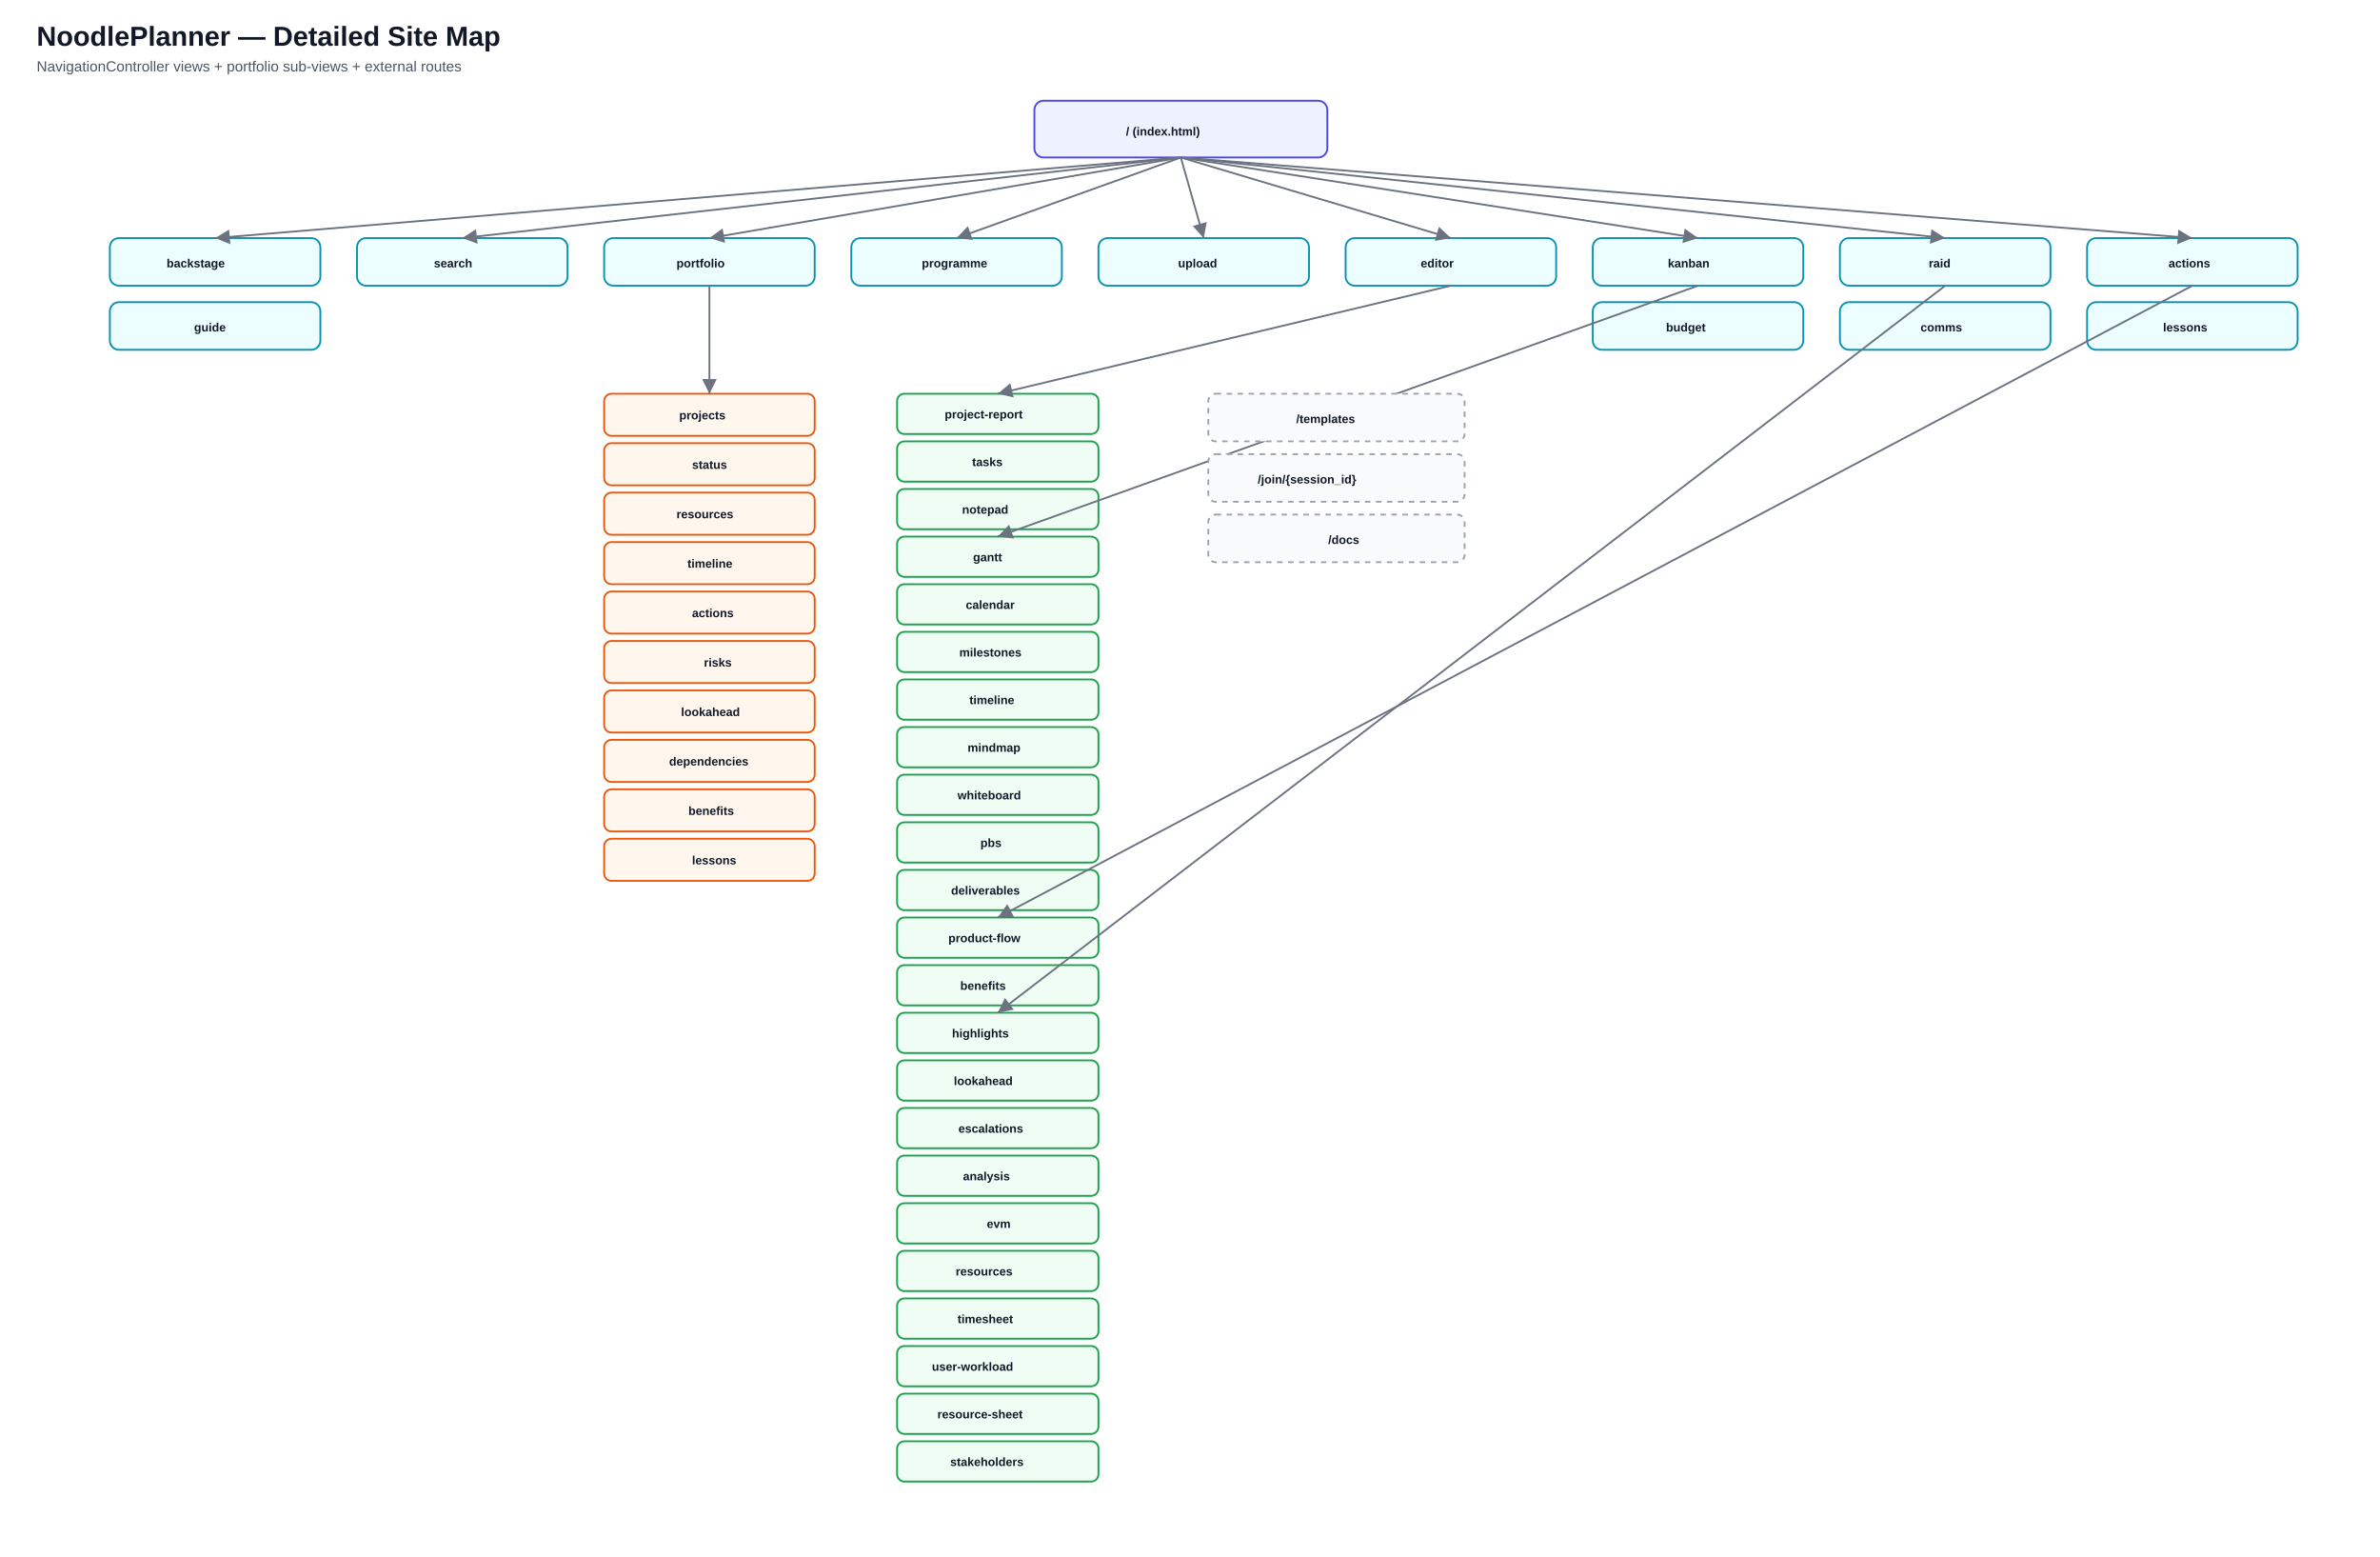
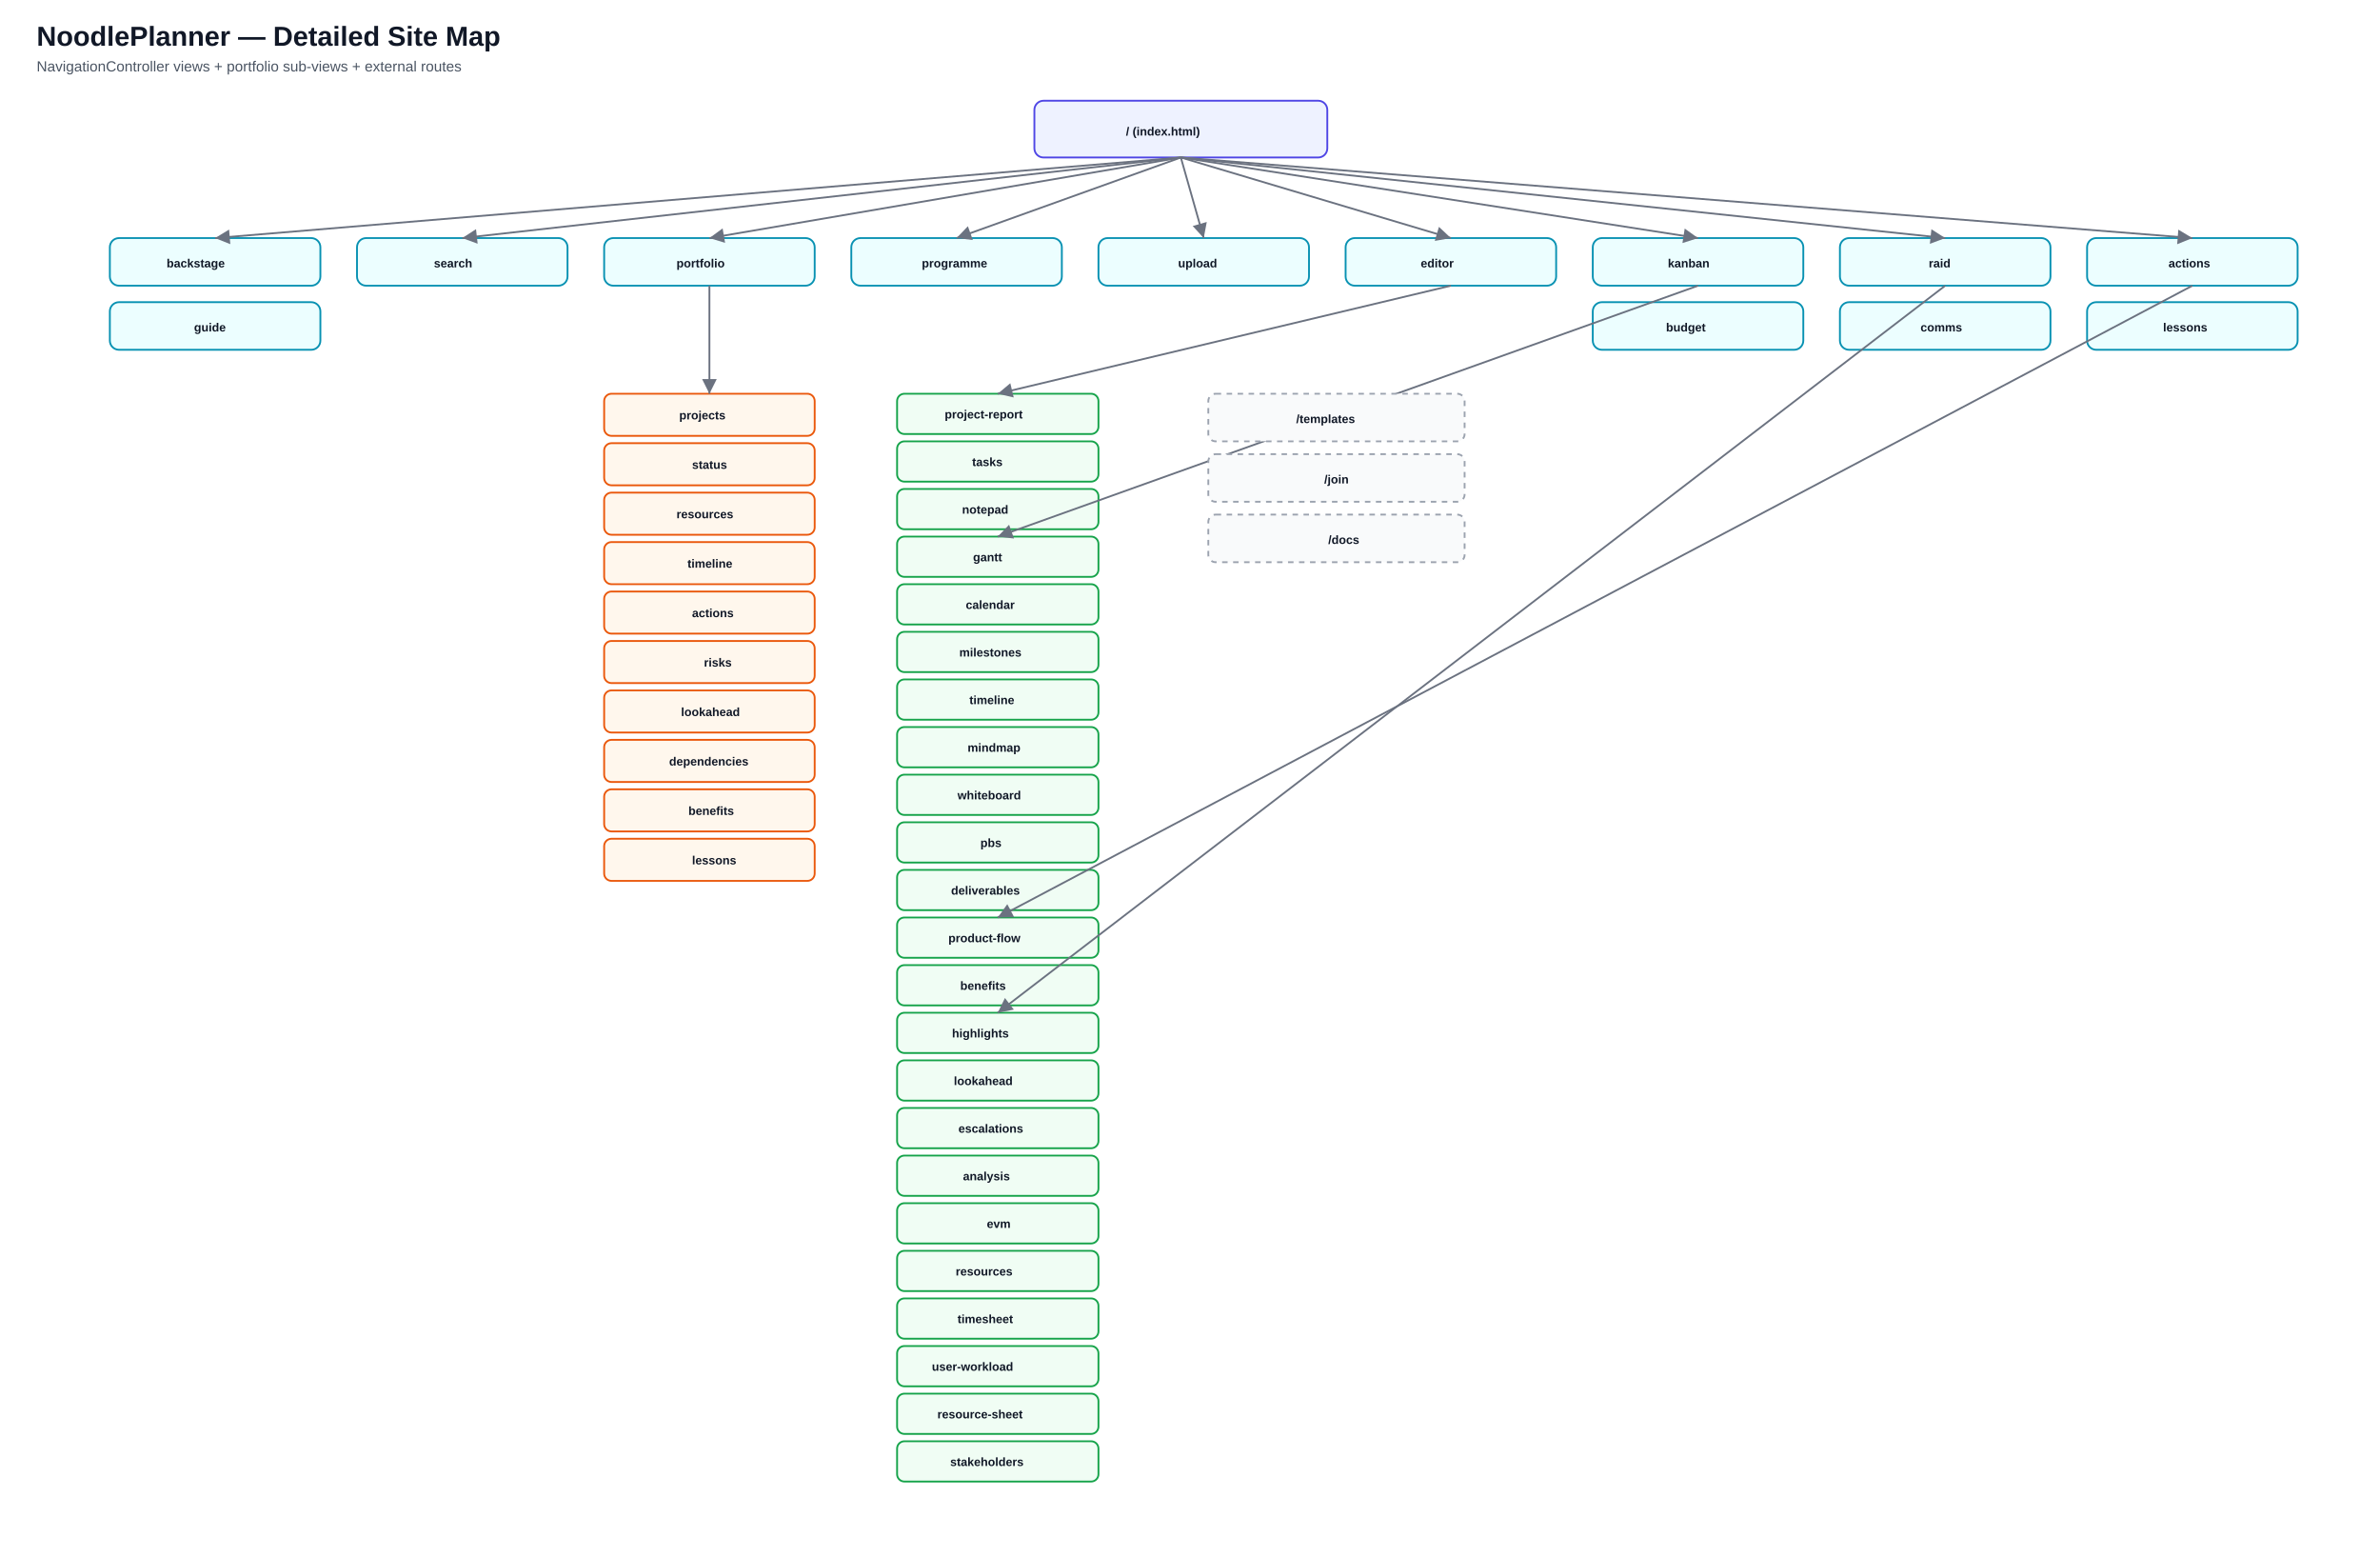
<svg xmlns="http://www.w3.org/2000/svg" width="2600" height="1700" viewBox="0 0 2600 1700">
  <style>
    .title { font: 700 30px Arial, sans-serif; fill: #111827; }
    .subtitle { font: 400 16px Arial, sans-serif; fill: #4b5563; }
    .main { fill: #eef2ff; stroke: #4f46e5; stroke-width: 2; rx: 10; }
    .ctx { fill: #ecfeff; stroke: #0891b2; stroke-width: 2; rx: 10; }
    .proj { fill: #f0fdf4; stroke: #16a34a; stroke-width: 2; rx: 8; }
    .port { fill: #fff7ed; stroke: #ea580c; stroke-width: 2; rx: 8; }
    .ext { fill: #f9fafb; stroke: #9ca3af; stroke-width: 2; stroke-dasharray: 6 6; rx: 8; }
    .label { font: 600 13px Arial, sans-serif; fill: #111827; }
    .line { stroke: #6b7280; stroke-width: 2; fill: none; }
  </style>
  <defs>
    <marker id="arrow" viewBox="0 0 10 10" refX="10" refY="5" markerWidth="8" markerHeight="8" orient="auto-start-reverse">
      <path d="M 0 0 L 10 5 L 0 10 z" fill="#6b7280" />
    </marker>
  </defs>
  <text x="40" y="50" class="title">NoodlePlanner — Detailed Site Map</text>
  <text x="40" y="78" class="subtitle">NavigationController views + portfolio sub-views + external routes</text>
  <rect class="main" x="1130" y="110" width="320" height="62" />
  <text class="label" x="1230" y="148">/ (index.html)</text>
  <rect class="ctx" x="120" y="260" width="230" height="52" />
  <text class="label" x="182" y="292">backstage</text>
  <rect class="ctx" x="390" y="260" width="230" height="52" />
  <text class="label" x="474" y="292">search</text>
  <rect class="ctx" x="660" y="260" width="230" height="52" />
  <text class="label" x="739" y="292">portfolio</text>
  <rect class="ctx" x="930" y="260" width="230" height="52" />
  <text class="label" x="1007" y="292">programme</text>
  <rect class="ctx" x="1200" y="260" width="230" height="52" />
  <text class="label" x="1287" y="292">upload</text>
  <rect class="ctx" x="1470" y="260" width="230" height="52" />
  <text class="label" x="1552" y="292">editor</text>
  <rect class="ctx" x="1740" y="260" width="230" height="52" />
  <text class="label" x="1822" y="292">kanban</text>
  <rect class="ctx" x="2010" y="260" width="230" height="52" />
  <text class="label" x="2107" y="292">raid</text>
  <rect class="ctx" x="2280" y="260" width="230" height="52" />
  <text class="label" x="2369" y="292">actions</text>
  <path class="line" marker-end="url(#arrow)" d="M 1290 172 L 235 260" />
  <path class="line" marker-end="url(#arrow)" d="M 1290 172 L 505 260" />
  <path class="line" marker-end="url(#arrow)" d="M 1290 172 L 775 260" />
  <path class="line" marker-end="url(#arrow)" d="M 1290 172 L 1045 260" />
  <path class="line" marker-end="url(#arrow)" d="M 1290 172 L 1315 260" />
  <path class="line" marker-end="url(#arrow)" d="M 1290 172 L 1585 260" />
  <path class="line" marker-end="url(#arrow)" d="M 1290 172 L 1855 260" />
  <path class="line" marker-end="url(#arrow)" d="M 1290 172 L 2125 260" />
  <path class="line" marker-end="url(#arrow)" d="M 1290 172 L 2395 260" />
  <rect class="ctx" x="1740" y="330" width="230" height="52" />
  <text class="label" x="1820" y="362">budget</text>
  <rect class="ctx" x="2010" y="330" width="230" height="52" />
  <text class="label" x="2098" y="362">comms</text>
  <rect class="ctx" x="2280" y="330" width="230" height="52" />
  <text class="label" x="2363" y="362">lessons</text>
  <rect class="ctx" x="120" y="330" width="230" height="52" />
  <text class="label" x="212" y="362">guide</text>
  <rect class="port" x="660" y="430" width="230" height="46" />
  <text class="label" x="742" y="458">projects</text>
  <rect class="port" x="660" y="484" width="230" height="46" />
  <text class="label" x="756" y="512">status</text>
  <rect class="port" x="660" y="538" width="230" height="46" />
  <text class="label" x="739" y="566">resources</text>
  <rect class="port" x="660" y="592" width="230" height="46" />
  <text class="label" x="751" y="620">timeline</text>
  <rect class="port" x="660" y="646" width="230" height="46" />
  <text class="label" x="756" y="674">actions</text>
  <rect class="port" x="660" y="700" width="230" height="46" />
  <text class="label" x="769" y="728">risks</text>
  <rect class="port" x="660" y="754" width="230" height="46" />
  <text class="label" x="744" y="782">lookahead</text>
  <rect class="port" x="660" y="808" width="230" height="46" />
  <text class="label" x="731" y="836">dependencies</text>
  <rect class="port" x="660" y="862" width="230" height="46" />
  <text class="label" x="752" y="890">benefits</text>
  <rect class="port" x="660" y="916" width="230" height="46" />
  <text class="label" x="756" y="944">lessons</text>
  <path class="line" marker-end="url(#arrow)" d="M 775 312 L 775 430" />
  <rect class="proj" x="980" y="430" width="220" height="44" />
  <text class="label" x="1032" y="457">project-report</text>
  <rect class="proj" x="980" y="482" width="220" height="44" />
  <text class="label" x="1062" y="509">tasks</text>
  <rect class="proj" x="980" y="534" width="220" height="44" />
  <text class="label" x="1051" y="561">notepad</text>
  <rect class="proj" x="980" y="586" width="220" height="44" />
  <text class="label" x="1063" y="613">gantt</text>
  <rect class="proj" x="980" y="638" width="220" height="44" />
  <text class="label" x="1055" y="665">calendar</text>
  <rect class="proj" x="980" y="690" width="220" height="44" />
  <text class="label" x="1048" y="717">milestones</text>
  <rect class="proj" x="980" y="742" width="220" height="44" />
  <text class="label" x="1059" y="769">timeline</text>
  <rect class="proj" x="980" y="794" width="220" height="44" />
  <text class="label" x="1057" y="821">mindmap</text>
  <rect class="proj" x="980" y="846" width="220" height="44" />
  <text class="label" x="1046" y="873">whiteboard</text>
  <rect class="proj" x="980" y="898" width="220" height="44" />
  <text class="label" x="1071" y="925">pbs</text>
  <rect class="proj" x="980" y="950" width="220" height="44" />
  <text class="label" x="1039" y="977">deliverables</text>
  <rect class="proj" x="980" y="1002" width="220" height="44" />
  <text class="label" x="1036" y="1029">product-flow</text>
  <rect class="proj" x="980" y="1054" width="220" height="44" />
  <text class="label" x="1049" y="1081">benefits</text>
  <rect class="proj" x="980" y="1106" width="220" height="44" />
  <text class="label" x="1040" y="1133">highlights</text>
  <rect class="proj" x="980" y="1158" width="220" height="44" />
  <text class="label" x="1042" y="1185">lookahead</text>
  <rect class="proj" x="980" y="1210" width="220" height="44" />
  <text class="label" x="1047" y="1237">escalations</text>
  <rect class="proj" x="980" y="1262" width="220" height="44" />
  <text class="label" x="1052" y="1289">analysis</text>
  <rect class="proj" x="980" y="1314" width="220" height="44" />
  <text class="label" x="1078" y="1341">evm</text>
  <rect class="proj" x="980" y="1366" width="220" height="44" />
  <text class="label" x="1044" y="1393">resources</text>
  <rect class="proj" x="980" y="1418" width="220" height="44" />
  <text class="label" x="1046" y="1445">timesheet</text>
  <rect class="proj" x="980" y="1470" width="220" height="44" />
  <text class="label" x="1018" y="1497">user-workload</text>
  <rect class="proj" x="980" y="1522" width="220" height="44" />
  <text class="label" x="1024" y="1549">resource-sheet</text>
  <rect class="proj" x="980" y="1574" width="220" height="44" />
  <text class="label" x="1038" y="1601">stakeholders</text>
  <path class="line" marker-end="url(#arrow)" d="M 1585 312 L 1090 430" />
  <path class="line" marker-end="url(#arrow)" d="M 1855 312 L 1090 586" />
  <path class="line" marker-end="url(#arrow)" d="M 2125 312 L 1090 1106" />
  <path class="line" marker-end="url(#arrow)" d="M 2395 312 L 1090 1002" />
  <rect class="ext" x="1320" y="430" width="280" height="52" />
  <text class="label" x="1416" y="462">/templates</text>
  <rect class="ext" x="1320" y="496" width="280" height="52" />
-   <text class="label" x="1374" y="528">/join/{session_id}</text>
+   <text class="label" x="1460" y="528" text-anchor="middle">/join</text>
  <rect class="ext" x="1320" y="562" width="280" height="52" />
  <text class="label" x="1451" y="594">/docs</text>
</svg>
